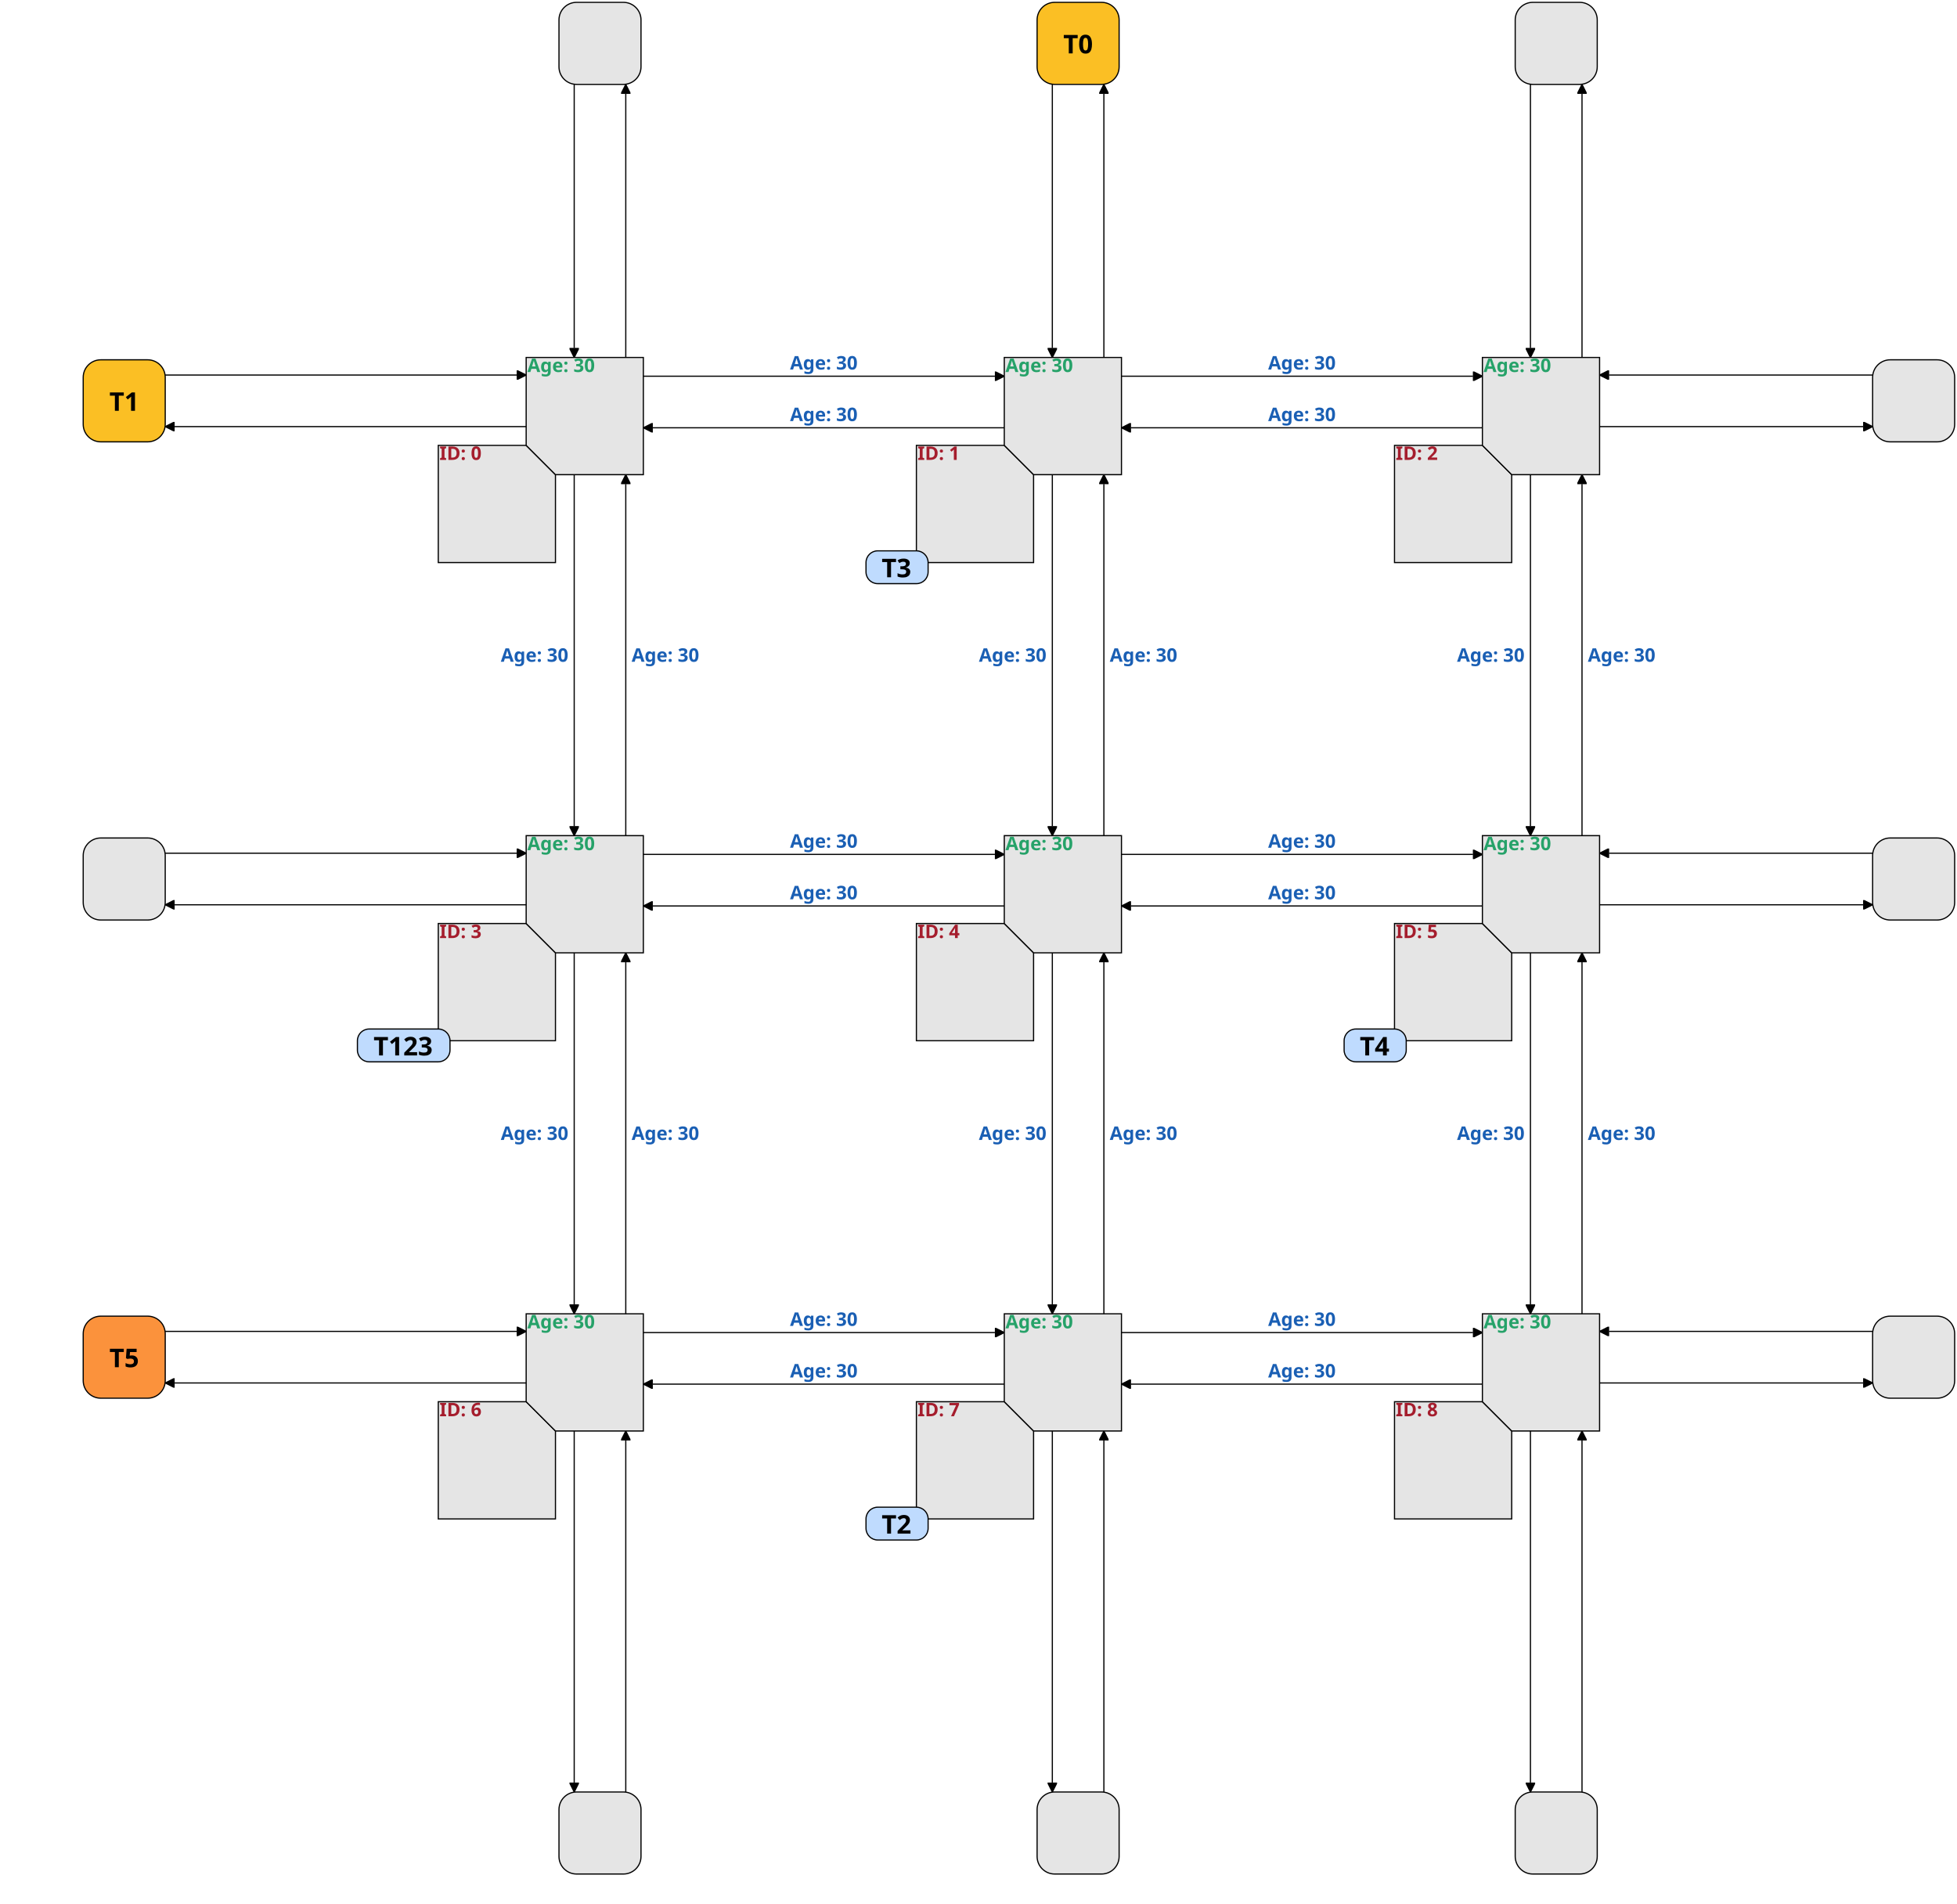
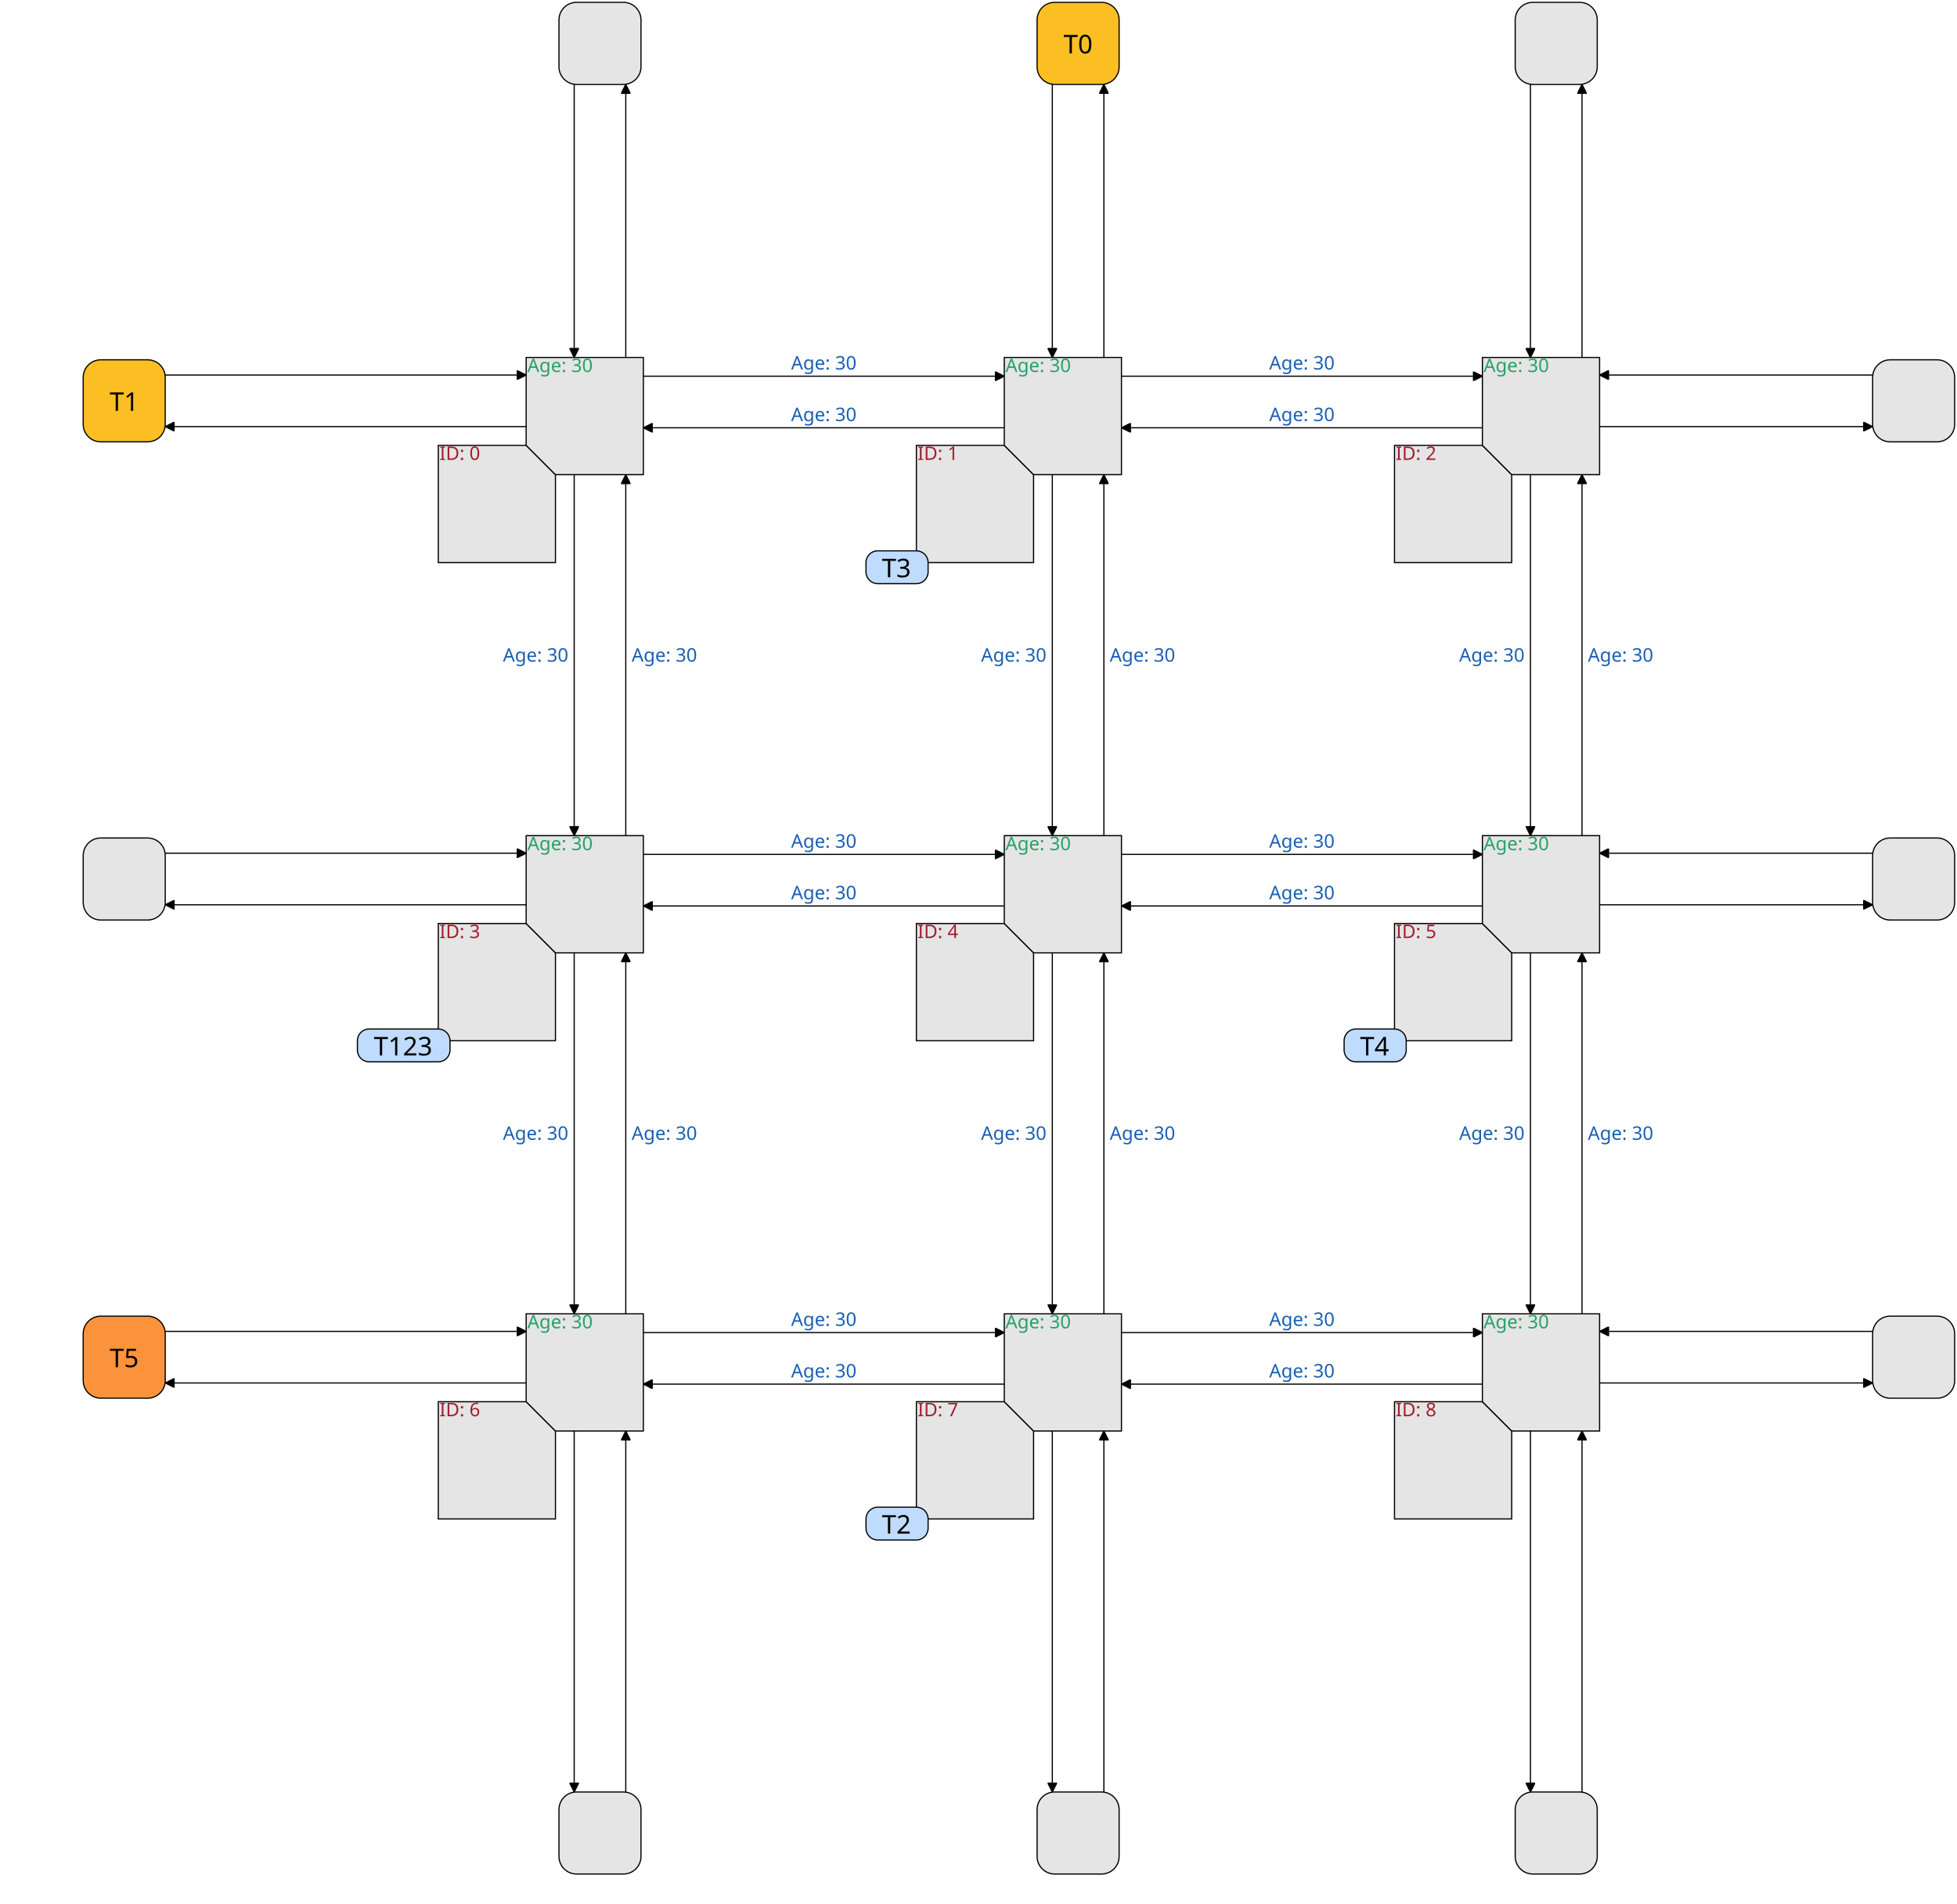
<svg xmlns="http://www.w3.org/2000/svg" preserveAspectRation="xMidYMid meet" class="mx-auto" viewBox="-869 -800 1670 1624">
  <defs>
    <marker id="arrowHead" orient="auto" markerWidth="8" markerHeight="8" refY="4">
      <path d="M0,0 M0,0 V8 L8,4 Z" fill="black" fill-rule="evenodd" stroke="black" stroke-linecap="butt" stroke-width="1" />
    </marker>
    <clipPath id="clip-c-0">
      <polygon points="-495 -420, -495 -320, -395 -320, -395 -395, -420 -420" />
    </clipPath>
    <clipPath id="clip-r-0">
      <polygon points="-420 -420, -420 -495, -320 -495, -320 -395, -395 -395" />
    </clipPath>
    <clipPath id="clip-c-1">
      <polygon points="-87 -420, -87 -320, 13 -320, 13 -395, -12 -420" />
    </clipPath>
    <clipPath id="clip-r-1">
      <polygon points="-12 -420, -12 -495, 88 -495, 88 -395, 13 -395" />
    </clipPath>
    <clipPath id="clip-c-2">
      <polygon points="321 -420, 321 -320, 421 -320, 421 -395, 396 -420" />
    </clipPath>
    <clipPath id="clip-r-2">
      <polygon points="396 -420, 396 -495, 496 -495, 496 -395, 421 -395" />
    </clipPath>
    <clipPath id="clip-c-3">
      <polygon points="-495 -12, -495 88, -395 88, -395 13, -420 -12" />
    </clipPath>
    <clipPath id="clip-r-3">
      <polygon points="-420 -12, -420 -87, -320 -87, -320 13, -395 13" />
    </clipPath>
    <clipPath id="clip-c-4">
      <polygon points="-87 -12, -87 88, 13 88, 13 13, -12 -12" />
    </clipPath>
    <clipPath id="clip-r-4">
      <polygon points="-12 -12, -12 -87, 88 -87, 88 13, 13 13" />
    </clipPath>
    <clipPath id="clip-c-5">
      <polygon points="321 -12, 321 88, 421 88, 421 13, 396 -12" />
    </clipPath>
    <clipPath id="clip-r-5">
      <polygon points="396 -12, 396 -87, 496 -87, 496 13, 421 13" />
    </clipPath>
    <clipPath id="clip-c-6">
      <polygon points="-495 396, -495 496, -395 496, -395 421, -420 396" />
    </clipPath>
    <clipPath id="clip-r-6">
      <polygon points="-420 396, -420 321, -320 321, -320 421, -395 421" />
    </clipPath>
    <clipPath id="clip-c-7">
      <polygon points="-87 396, -87 496, 13 496, 13 421, -12 396" />
    </clipPath>
    <clipPath id="clip-r-7">
      <polygon points="-12 396, -12 321, 88 321, 88 421, 13 421" />
    </clipPath>
    <clipPath id="clip-c-8">
      <polygon points="321 396, 321 496, 421 496, 421 421, 396 396" />
    </clipPath>
    <clipPath id="clip-r-8">
      <polygon points="396 396, 396 321, 496 321, 496 421, 421 421" />
    </clipPath>
  </defs>
  <style>.baseFill{fill: #e5e5e5;}</style>
  <g id="mainGroup">
    <g id="processingGroup" clip-path="url(#crop)">
      <g id="0">
        <path id="c0" d="M-495,-420 l0,100 l100,0 l0,-75 l-25,-25 l-75,0 Z" class="baseFill" fill-rule="evenodd" stroke="black" stroke-linecap="butt" stroke-width="1" />
        <path id="r0" d="M-420,-420 l0,-75 l100,0 l0,100 l-75,0 Z" class="baseFill" fill-rule="evenodd" stroke="black" stroke-linecap="butt" stroke-width="1" />
      </g>
      <g id="1">
        <path id="c1" d="M-87,-420 l0,100 l100,0 l0,-75 l-25,-25 l-75,0 Z" class="baseFill" fill-rule="evenodd" stroke="black" stroke-linecap="butt" stroke-width="1" />
        <path id="r1" d="M-12,-420 l0,-75 l100,0 l0,100 l-75,0 Z" class="baseFill" fill-rule="evenodd" stroke="black" stroke-linecap="butt" stroke-width="1" />
        <g>
          <rect x="-130" y="-330" width="53" height="28" rx="10" fill="#bfdbfe" stroke="black" stroke-width="1" />
-           <text x="-104" y="-316" font-size="22px" font-family="Roboto Mono" font-weight="bold" text-anchor="middle" dominant-baseline="central" fill="black">T3</text>
+           <text x="-104" y="-316" font-size="22px" font-family="Roboto Mono" font-weight="500" text-anchor="middle" dominant-baseline="central" fill="black">T3</text>
        </g>
      </g>
      <g id="2">
        <path id="c2" d="M321,-420 l0,100 l100,0 l0,-75 l-25,-25 l-75,0 Z" class="baseFill" fill-rule="evenodd" stroke="black" stroke-linecap="butt" stroke-width="1" />
        <path id="r2" d="M396,-420 l0,-75 l100,0 l0,100 l-75,0 Z" class="baseFill" fill-rule="evenodd" stroke="black" stroke-linecap="butt" stroke-width="1" />
      </g>
      <g id="3">
        <path id="c3" d="M-495,-12 l0,100 l100,0 l0,-75 l-25,-25 l-75,0 Z" class="baseFill" fill-rule="evenodd" stroke="black" stroke-linecap="butt" stroke-width="1" />
        <path id="r3" d="M-420,-12 l0,-75 l100,0 l0,100 l-75,0 Z" class="baseFill" fill-rule="evenodd" stroke="black" stroke-linecap="butt" stroke-width="1" />
        <g>
          <rect x="-564" y="78" width="79" height="28" rx="10" fill="#bfdbfe" stroke="black" stroke-width="1" />
-           <text x="-525" y="92" font-size="22px" font-family="Roboto Mono" font-weight="bold" text-anchor="middle" dominant-baseline="central" fill="black">T123</text>
+           <text x="-525" y="92" font-size="22px" font-family="Roboto Mono" font-weight="500" text-anchor="middle" dominant-baseline="central" fill="black">T123</text>
        </g>
      </g>
      <g id="4">
        <path id="c4" d="M-87,-12 l0,100 l100,0 l0,-75 l-25,-25 l-75,0 Z" class="baseFill" fill-rule="evenodd" stroke="black" stroke-linecap="butt" stroke-width="1" />
        <path id="r4" d="M-12,-12 l0,-75 l100,0 l0,100 l-75,0 Z" class="baseFill" fill-rule="evenodd" stroke="black" stroke-linecap="butt" stroke-width="1" />
      </g>
      <g id="5">
        <path id="c5" d="M321,-12 l0,100 l100,0 l0,-75 l-25,-25 l-75,0 Z" class="baseFill" fill-rule="evenodd" stroke="black" stroke-linecap="butt" stroke-width="1" />
        <path id="r5" d="M396,-12 l0,-75 l100,0 l0,100 l-75,0 Z" class="baseFill" fill-rule="evenodd" stroke="black" stroke-linecap="butt" stroke-width="1" />
        <g>
          <rect x="278" y="78" width="53" height="28" rx="10" fill="#bfdbfe" stroke="black" stroke-width="1" />
-           <text x="304" y="92" font-size="22px" font-family="Roboto Mono" font-weight="bold" text-anchor="middle" dominant-baseline="central" fill="black">T4</text>
+           <text x="304" y="92" font-size="22px" font-family="Roboto Mono" font-weight="500" text-anchor="middle" dominant-baseline="central" fill="black">T4</text>
        </g>
      </g>
      <g id="6">
        <path id="c6" d="M-495,396 l0,100 l100,0 l0,-75 l-25,-25 l-75,0 Z" class="baseFill" fill-rule="evenodd" stroke="black" stroke-linecap="butt" stroke-width="1" />
        <path id="r6" d="M-420,396 l0,-75 l100,0 l0,100 l-75,0 Z" class="baseFill" fill-rule="evenodd" stroke="black" stroke-linecap="butt" stroke-width="1" />
      </g>
      <g id="7">
        <path id="c7" d="M-87,396 l0,100 l100,0 l0,-75 l-25,-25 l-75,0 Z" class="baseFill" fill-rule="evenodd" stroke="black" stroke-linecap="butt" stroke-width="1" />
        <path id="r7" d="M-12,396 l0,-75 l100,0 l0,100 l-75,0 Z" class="baseFill" fill-rule="evenodd" stroke="black" stroke-linecap="butt" stroke-width="1" />
        <g>
          <rect x="-130" y="486" width="53" height="28" rx="10" fill="#bfdbfe" stroke="black" stroke-width="1" />
-           <text x="-104" y="500" font-size="22px" font-family="Roboto Mono" font-weight="bold" text-anchor="middle" dominant-baseline="central" fill="black">T2</text>
+           <text x="-104" y="500" font-size="22px" font-family="Roboto Mono" font-weight="500" text-anchor="middle" dominant-baseline="central" fill="black">T2</text>
        </g>
      </g>
      <g id="8">
        <path id="c8" d="M321,396 l0,100 l100,0 l0,-75 l-25,-25 l-75,0 Z" class="baseFill" fill-rule="evenodd" stroke="black" stroke-linecap="butt" stroke-width="1" />
        <path id="r8" d="M396,396 l0,-75 l100,0 l0,100 l-75,0 Z" class="baseFill" fill-rule="evenodd" stroke="black" stroke-linecap="butt" stroke-width="1" />
      </g>
    </g>
    <g>
      <g>
        <path d="M-379,-395 v300" fill-rule="evenodd" stroke="black" stroke-linecap="butt" stroke-width="1" marker-end="url(#arrowHead)" clip-path="url(#crop)" />
        <path d="M-320,-479 h300" fill-rule="evenodd" stroke="black" stroke-linecap="butt" stroke-width="1" marker-end="url(#arrowHead)" clip-path="url(#crop)" />
        <path d="M29,-395 v300" fill-rule="evenodd" stroke="black" stroke-linecap="butt" stroke-width="1" marker-end="url(#arrowHead)" clip-path="url(#crop)" />
        <path d="M-12,-435 h-300" fill-rule="evenodd" stroke="black" stroke-linecap="butt" stroke-width="1" marker-end="url(#arrowHead)" clip-path="url(#crop)" />
        <path d="M88,-479 h300" fill-rule="evenodd" stroke="black" stroke-linecap="butt" stroke-width="1" marker-end="url(#arrowHead)" clip-path="url(#crop)" />
        <path d="M437,-395 v300" fill-rule="evenodd" stroke="black" stroke-linecap="butt" stroke-width="1" marker-end="url(#arrowHead)" clip-path="url(#crop)" />
        <path d="M396,-435 h-300" fill-rule="evenodd" stroke="black" stroke-linecap="butt" stroke-width="1" marker-end="url(#arrowHead)" clip-path="url(#crop)" />
        <path d="M-335,-87 v-300" fill-rule="evenodd" stroke="black" stroke-linecap="butt" stroke-width="1" marker-end="url(#arrowHead)" clip-path="url(#crop)" />
        <path d="M-379,13 v300" fill-rule="evenodd" stroke="black" stroke-linecap="butt" stroke-width="1" marker-end="url(#arrowHead)" clip-path="url(#crop)" />
        <path d="M-320,-71 h300" fill-rule="evenodd" stroke="black" stroke-linecap="butt" stroke-width="1" marker-end="url(#arrowHead)" clip-path="url(#crop)" />
        <path d="M73,-87 v-300" fill-rule="evenodd" stroke="black" stroke-linecap="butt" stroke-width="1" marker-end="url(#arrowHead)" clip-path="url(#crop)" />
        <path d="M29,13 v300" fill-rule="evenodd" stroke="black" stroke-linecap="butt" stroke-width="1" marker-end="url(#arrowHead)" clip-path="url(#crop)" />
        <path d="M-12,-27 h-300" fill-rule="evenodd" stroke="black" stroke-linecap="butt" stroke-width="1" marker-end="url(#arrowHead)" clip-path="url(#crop)" />
        <path d="M88,-71 h300" fill-rule="evenodd" stroke="black" stroke-linecap="butt" stroke-width="1" marker-end="url(#arrowHead)" clip-path="url(#crop)" />
        <path d="M481,-87 v-300" fill-rule="evenodd" stroke="black" stroke-linecap="butt" stroke-width="1" marker-end="url(#arrowHead)" clip-path="url(#crop)" />
        <path d="M437,13 v300" fill-rule="evenodd" stroke="black" stroke-linecap="butt" stroke-width="1" marker-end="url(#arrowHead)" clip-path="url(#crop)" />
        <path d="M396,-27 h-300" fill-rule="evenodd" stroke="black" stroke-linecap="butt" stroke-width="1" marker-end="url(#arrowHead)" clip-path="url(#crop)" />
        <path d="M-335,321 v-300" fill-rule="evenodd" stroke="black" stroke-linecap="butt" stroke-width="1" marker-end="url(#arrowHead)" clip-path="url(#crop)" />
        <path d="M-320,337 h300" fill-rule="evenodd" stroke="black" stroke-linecap="butt" stroke-width="1" marker-end="url(#arrowHead)" clip-path="url(#crop)" />
        <path d="M73,321 v-300" fill-rule="evenodd" stroke="black" stroke-linecap="butt" stroke-width="1" marker-end="url(#arrowHead)" clip-path="url(#crop)" />
        <path d="M-12,381 h-300" fill-rule="evenodd" stroke="black" stroke-linecap="butt" stroke-width="1" marker-end="url(#arrowHead)" clip-path="url(#crop)" />
        <path d="M88,337 h300" fill-rule="evenodd" stroke="black" stroke-linecap="butt" stroke-width="1" marker-end="url(#arrowHead)" clip-path="url(#crop)" />
        <path d="M481,321 v-300" fill-rule="evenodd" stroke="black" stroke-linecap="butt" stroke-width="1" marker-end="url(#arrowHead)" clip-path="url(#crop)" />
        <path d="M396,381 h-300" fill-rule="evenodd" stroke="black" stroke-linecap="butt" stroke-width="1" marker-end="url(#arrowHead)" clip-path="url(#crop)" />
      </g>
      <g id="edgeConnetions" class="edgeData">
        <path d="M-379,-728 v225" fill-rule="evenodd" stroke="black" stroke-linecap="butt" stroke-width="1" marker-end="url(#arrowHead)" clip-path="url(#crop)" />
        <path d="M-728,-480 h300" fill-rule="evenodd" stroke="black" stroke-linecap="butt" stroke-width="1" marker-end="url(#arrowHead)" clip-path="url(#crop)" />
        <path d="M29,-728 v225" fill-rule="evenodd" stroke="black" stroke-linecap="butt" stroke-width="1" marker-end="url(#arrowHead)" clip-path="url(#crop)" />
        <path d="M437,-728 v225" fill-rule="evenodd" stroke="black" stroke-linecap="butt" stroke-width="1" marker-end="url(#arrowHead)" clip-path="url(#crop)" />
        <path d="M729,-480 h-225" fill-rule="evenodd" stroke="black" stroke-linecap="butt" stroke-width="1" marker-end="url(#arrowHead)" clip-path="url(#crop)" />
        <path d="M-728,-72 h300" fill-rule="evenodd" stroke="black" stroke-linecap="butt" stroke-width="1" marker-end="url(#arrowHead)" clip-path="url(#crop)" />
        <path d="M729,-72 h-225" fill-rule="evenodd" stroke="black" stroke-linecap="butt" stroke-width="1" marker-end="url(#arrowHead)" clip-path="url(#crop)" />
        <path d="M-335,729 v-300" fill-rule="evenodd" stroke="black" stroke-linecap="butt" stroke-width="1" marker-end="url(#arrowHead)" clip-path="url(#crop)" />
        <path d="M-728,336 h300" fill-rule="evenodd" stroke="black" stroke-linecap="butt" stroke-width="1" marker-end="url(#arrowHead)" clip-path="url(#crop)" />
        <path d="M73,729 v-300" fill-rule="evenodd" stroke="black" stroke-linecap="butt" stroke-width="1" marker-end="url(#arrowHead)" clip-path="url(#crop)" />
        <path d="M481,729 v-300" fill-rule="evenodd" stroke="black" stroke-linecap="butt" stroke-width="1" marker-end="url(#arrowHead)" clip-path="url(#crop)" />
        <path d="M729,336 h-225" fill-rule="evenodd" stroke="black" stroke-linecap="butt" stroke-width="1" marker-end="url(#arrowHead)" clip-path="url(#crop)" />
        <path d="M-335,-495 v-225" fill-rule="evenodd" stroke="black" stroke-linecap="butt" stroke-width="1" marker-end="url(#arrowHead)" clip-path="url(#crop)" />
        <path d="M-420,-436 h-300" fill-rule="evenodd" stroke="black" stroke-linecap="butt" stroke-width="1" marker-end="url(#arrowHead)" clip-path="url(#crop)" />
        <path d="M73,-495 v-225" fill-rule="evenodd" stroke="black" stroke-linecap="butt" stroke-width="1" marker-end="url(#arrowHead)" clip-path="url(#crop)" />
        <path d="M481,-495 v-225" fill-rule="evenodd" stroke="black" stroke-linecap="butt" stroke-width="1" marker-end="url(#arrowHead)" clip-path="url(#crop)" />
        <path d="M496,-436 h225" fill-rule="evenodd" stroke="black" stroke-linecap="butt" stroke-width="1" marker-end="url(#arrowHead)" clip-path="url(#crop)" />
        <path d="M-420,-28 h-300" fill-rule="evenodd" stroke="black" stroke-linecap="butt" stroke-width="1" marker-end="url(#arrowHead)" clip-path="url(#crop)" />
        <path d="M496,-28 h225" fill-rule="evenodd" stroke="black" stroke-linecap="butt" stroke-width="1" marker-end="url(#arrowHead)" clip-path="url(#crop)" />
        <path d="M-379,421 v300" fill-rule="evenodd" stroke="black" stroke-linecap="butt" stroke-width="1" marker-end="url(#arrowHead)" clip-path="url(#crop)" />
        <path d="M-420,380 h-300" fill-rule="evenodd" stroke="black" stroke-linecap="butt" stroke-width="1" marker-end="url(#arrowHead)" clip-path="url(#crop)" />
        <path d="M29,421 v300" fill-rule="evenodd" stroke="black" stroke-linecap="butt" stroke-width="1" marker-end="url(#arrowHead)" clip-path="url(#crop)" />
        <path d="M437,421 v300" fill-rule="evenodd" stroke="black" stroke-linecap="butt" stroke-width="1" marker-end="url(#arrowHead)" clip-path="url(#crop)" />
        <path d="M496,380 h225" fill-rule="evenodd" stroke="black" stroke-linecap="butt" stroke-width="1" marker-end="url(#arrowHead)" clip-path="url(#crop)" />
      </g>
    </g>
    <g id="information">
      <g clip-path="url(#crop)">
        <g clip-path="url(#clip-c-0)">
-           <text x="-494" y="-420" font-size="16px" font-family="Roboto Mono" font-weight="bold" text-anchor="start" dominant-baseline="text-before-edge" fill="#a51d2d">ID: 0</text>
+           <text x="-494" y="-420" font-size="16px" font-family="Roboto Mono" font-weight="500" text-anchor="start" dominant-baseline="text-before-edge" fill="#a51d2d">ID: 0</text>
        </g>
        <g clip-path="url(#clip-r-0)">
-           <text x="-419" y="-495" font-size="16px" font-family="Roboto Mono" font-weight="bold" text-anchor="start" dominant-baseline="text-before-edge" fill="#26a269">Age: 30</text>
-         </g>
-         <text x="-384" y="-241" font-size="16px" font-family="Roboto Mono" font-weight="bold" text-anchor="end" dominant-baseline="middle" fill="#1a5fb4">Age: 30</text>
-         <text x="-166" y="-480" font-size="16px" font-family="Roboto Mono" font-weight="bold" text-anchor="middle" dominant-baseline="text-after-edge" fill="#1a5fb4">Age: 30</text>
+           <text x="-419" y="-495" font-size="16px" font-family="Roboto Mono" font-weight="500" text-anchor="start" dominant-baseline="text-before-edge" fill="#26a269">Age: 30</text>
+         </g>
+         <text x="-384" y="-241" font-size="16px" font-family="Roboto Mono" font-weight="500" text-anchor="end" dominant-baseline="middle" fill="#1a5fb4">Age: 30</text>
+         <text x="-166" y="-480" font-size="16px" font-family="Roboto Mono" font-weight="500" text-anchor="middle" dominant-baseline="text-after-edge" fill="#1a5fb4">Age: 30</text>
      </g>
      <g clip-path="url(#crop)">
        <g clip-path="url(#clip-c-1)">
-           <text x="-86" y="-420" font-size="16px" font-family="Roboto Mono" font-weight="bold" text-anchor="start" dominant-baseline="text-before-edge" fill="#a51d2d">ID: 1</text>
+           <text x="-86" y="-420" font-size="16px" font-family="Roboto Mono" font-weight="500" text-anchor="start" dominant-baseline="text-before-edge" fill="#a51d2d">ID: 1</text>
        </g>
        <g clip-path="url(#clip-r-1)">
-           <text x="-11" y="-495" font-size="16px" font-family="Roboto Mono" font-weight="bold" text-anchor="start" dominant-baseline="text-before-edge" fill="#26a269">Age: 30</text>
-         </g>
-         <text x="24" y="-241" font-size="16px" font-family="Roboto Mono" font-weight="bold" text-anchor="end" dominant-baseline="middle" fill="#1a5fb4">Age: 30</text>
-         <text x="-166" y="-436" font-size="16px" font-family="Roboto Mono" font-weight="bold" text-anchor="middle" dominant-baseline="text-after-edge" fill="#1a5fb4">Age: 30</text>
-         <text x="242" y="-480" font-size="16px" font-family="Roboto Mono" font-weight="bold" text-anchor="middle" dominant-baseline="text-after-edge" fill="#1a5fb4">Age: 30</text>
+           <text x="-11" y="-495" font-size="16px" font-family="Roboto Mono" font-weight="500" text-anchor="start" dominant-baseline="text-before-edge" fill="#26a269">Age: 30</text>
+         </g>
+         <text x="24" y="-241" font-size="16px" font-family="Roboto Mono" font-weight="500" text-anchor="end" dominant-baseline="middle" fill="#1a5fb4">Age: 30</text>
+         <text x="-166" y="-436" font-size="16px" font-family="Roboto Mono" font-weight="500" text-anchor="middle" dominant-baseline="text-after-edge" fill="#1a5fb4">Age: 30</text>
+         <text x="242" y="-480" font-size="16px" font-family="Roboto Mono" font-weight="500" text-anchor="middle" dominant-baseline="text-after-edge" fill="#1a5fb4">Age: 30</text>
      </g>
      <g clip-path="url(#crop)">
        <g clip-path="url(#clip-c-2)">
-           <text x="322" y="-420" font-size="16px" font-family="Roboto Mono" font-weight="bold" text-anchor="start" dominant-baseline="text-before-edge" fill="#a51d2d">ID: 2</text>
+           <text x="322" y="-420" font-size="16px" font-family="Roboto Mono" font-weight="500" text-anchor="start" dominant-baseline="text-before-edge" fill="#a51d2d">ID: 2</text>
        </g>
        <g clip-path="url(#clip-r-2)">
-           <text x="397" y="-495" font-size="16px" font-family="Roboto Mono" font-weight="bold" text-anchor="start" dominant-baseline="text-before-edge" fill="#26a269">Age: 30</text>
-         </g>
-         <text x="432" y="-241" font-size="16px" font-family="Roboto Mono" font-weight="bold" text-anchor="end" dominant-baseline="middle" fill="#1a5fb4">Age: 30</text>
-         <text x="242" y="-436" font-size="16px" font-family="Roboto Mono" font-weight="bold" text-anchor="middle" dominant-baseline="text-after-edge" fill="#1a5fb4">Age: 30</text>
+           <text x="397" y="-495" font-size="16px" font-family="Roboto Mono" font-weight="500" text-anchor="start" dominant-baseline="text-before-edge" fill="#26a269">Age: 30</text>
+         </g>
+         <text x="432" y="-241" font-size="16px" font-family="Roboto Mono" font-weight="500" text-anchor="end" dominant-baseline="middle" fill="#1a5fb4">Age: 30</text>
+         <text x="242" y="-436" font-size="16px" font-family="Roboto Mono" font-weight="500" text-anchor="middle" dominant-baseline="text-after-edge" fill="#1a5fb4">Age: 30</text>
      </g>
      <g clip-path="url(#crop)">
        <g clip-path="url(#clip-c-3)">
-           <text x="-494" y="-12" font-size="16px" font-family="Roboto Mono" font-weight="bold" text-anchor="start" dominant-baseline="text-before-edge" fill="#a51d2d">ID: 3</text>
+           <text x="-494" y="-12" font-size="16px" font-family="Roboto Mono" font-weight="500" text-anchor="start" dominant-baseline="text-before-edge" fill="#a51d2d">ID: 3</text>
        </g>
        <g clip-path="url(#clip-r-3)">
-           <text x="-419" y="-87" font-size="16px" font-family="Roboto Mono" font-weight="bold" text-anchor="start" dominant-baseline="text-before-edge" fill="#26a269">Age: 30</text>
-         </g>
-         <text x="-330" y="-241" font-size="16px" font-family="Roboto Mono" font-weight="bold" text-anchor="start" dominant-baseline="middle" fill="#1a5fb4">Age: 30</text>
-         <text x="-384" y="167" font-size="16px" font-family="Roboto Mono" font-weight="bold" text-anchor="end" dominant-baseline="middle" fill="#1a5fb4">Age: 30</text>
-         <text x="-166" y="-72" font-size="16px" font-family="Roboto Mono" font-weight="bold" text-anchor="middle" dominant-baseline="text-after-edge" fill="#1a5fb4">Age: 30</text>
+           <text x="-419" y="-87" font-size="16px" font-family="Roboto Mono" font-weight="500" text-anchor="start" dominant-baseline="text-before-edge" fill="#26a269">Age: 30</text>
+         </g>
+         <text x="-330" y="-241" font-size="16px" font-family="Roboto Mono" font-weight="500" text-anchor="start" dominant-baseline="middle" fill="#1a5fb4">Age: 30</text>
+         <text x="-384" y="167" font-size="16px" font-family="Roboto Mono" font-weight="500" text-anchor="end" dominant-baseline="middle" fill="#1a5fb4">Age: 30</text>
+         <text x="-166" y="-72" font-size="16px" font-family="Roboto Mono" font-weight="500" text-anchor="middle" dominant-baseline="text-after-edge" fill="#1a5fb4">Age: 30</text>
      </g>
      <g clip-path="url(#crop)">
        <g clip-path="url(#clip-c-4)">
-           <text x="-86" y="-12" font-size="16px" font-family="Roboto Mono" font-weight="bold" text-anchor="start" dominant-baseline="text-before-edge" fill="#a51d2d">ID: 4</text>
+           <text x="-86" y="-12" font-size="16px" font-family="Roboto Mono" font-weight="500" text-anchor="start" dominant-baseline="text-before-edge" fill="#a51d2d">ID: 4</text>
        </g>
        <g clip-path="url(#clip-r-4)">
-           <text x="-11" y="-87" font-size="16px" font-family="Roboto Mono" font-weight="bold" text-anchor="start" dominant-baseline="text-before-edge" fill="#26a269">Age: 30</text>
-         </g>
-         <text x="78" y="-241" font-size="16px" font-family="Roboto Mono" font-weight="bold" text-anchor="start" dominant-baseline="middle" fill="#1a5fb4">Age: 30</text>
-         <text x="24" y="167" font-size="16px" font-family="Roboto Mono" font-weight="bold" text-anchor="end" dominant-baseline="middle" fill="#1a5fb4">Age: 30</text>
-         <text x="-166" y="-28" font-size="16px" font-family="Roboto Mono" font-weight="bold" text-anchor="middle" dominant-baseline="text-after-edge" fill="#1a5fb4">Age: 30</text>
-         <text x="242" y="-72" font-size="16px" font-family="Roboto Mono" font-weight="bold" text-anchor="middle" dominant-baseline="text-after-edge" fill="#1a5fb4">Age: 30</text>
+           <text x="-11" y="-87" font-size="16px" font-family="Roboto Mono" font-weight="500" text-anchor="start" dominant-baseline="text-before-edge" fill="#26a269">Age: 30</text>
+         </g>
+         <text x="78" y="-241" font-size="16px" font-family="Roboto Mono" font-weight="500" text-anchor="start" dominant-baseline="middle" fill="#1a5fb4">Age: 30</text>
+         <text x="24" y="167" font-size="16px" font-family="Roboto Mono" font-weight="500" text-anchor="end" dominant-baseline="middle" fill="#1a5fb4">Age: 30</text>
+         <text x="-166" y="-28" font-size="16px" font-family="Roboto Mono" font-weight="500" text-anchor="middle" dominant-baseline="text-after-edge" fill="#1a5fb4">Age: 30</text>
+         <text x="242" y="-72" font-size="16px" font-family="Roboto Mono" font-weight="500" text-anchor="middle" dominant-baseline="text-after-edge" fill="#1a5fb4">Age: 30</text>
      </g>
      <g clip-path="url(#crop)">
        <g clip-path="url(#clip-c-5)">
-           <text x="322" y="-12" font-size="16px" font-family="Roboto Mono" font-weight="bold" text-anchor="start" dominant-baseline="text-before-edge" fill="#a51d2d">ID: 5</text>
+           <text x="322" y="-12" font-size="16px" font-family="Roboto Mono" font-weight="500" text-anchor="start" dominant-baseline="text-before-edge" fill="#a51d2d">ID: 5</text>
        </g>
        <g clip-path="url(#clip-r-5)">
-           <text x="397" y="-87" font-size="16px" font-family="Roboto Mono" font-weight="bold" text-anchor="start" dominant-baseline="text-before-edge" fill="#26a269">Age: 30</text>
-         </g>
-         <text x="486" y="-241" font-size="16px" font-family="Roboto Mono" font-weight="bold" text-anchor="start" dominant-baseline="middle" fill="#1a5fb4">Age: 30</text>
-         <text x="432" y="167" font-size="16px" font-family="Roboto Mono" font-weight="bold" text-anchor="end" dominant-baseline="middle" fill="#1a5fb4">Age: 30</text>
-         <text x="242" y="-28" font-size="16px" font-family="Roboto Mono" font-weight="bold" text-anchor="middle" dominant-baseline="text-after-edge" fill="#1a5fb4">Age: 30</text>
+           <text x="397" y="-87" font-size="16px" font-family="Roboto Mono" font-weight="500" text-anchor="start" dominant-baseline="text-before-edge" fill="#26a269">Age: 30</text>
+         </g>
+         <text x="486" y="-241" font-size="16px" font-family="Roboto Mono" font-weight="500" text-anchor="start" dominant-baseline="middle" fill="#1a5fb4">Age: 30</text>
+         <text x="432" y="167" font-size="16px" font-family="Roboto Mono" font-weight="500" text-anchor="end" dominant-baseline="middle" fill="#1a5fb4">Age: 30</text>
+         <text x="242" y="-28" font-size="16px" font-family="Roboto Mono" font-weight="500" text-anchor="middle" dominant-baseline="text-after-edge" fill="#1a5fb4">Age: 30</text>
      </g>
      <g clip-path="url(#crop)">
        <g clip-path="url(#clip-c-6)">
-           <text x="-494" y="396" font-size="16px" font-family="Roboto Mono" font-weight="bold" text-anchor="start" dominant-baseline="text-before-edge" fill="#a51d2d">ID: 6</text>
+           <text x="-494" y="396" font-size="16px" font-family="Roboto Mono" font-weight="500" text-anchor="start" dominant-baseline="text-before-edge" fill="#a51d2d">ID: 6</text>
        </g>
        <g clip-path="url(#clip-r-6)">
-           <text x="-419" y="321" font-size="16px" font-family="Roboto Mono" font-weight="bold" text-anchor="start" dominant-baseline="text-before-edge" fill="#26a269">Age: 30</text>
-         </g>
-         <text x="-330" y="167" font-size="16px" font-family="Roboto Mono" font-weight="bold" text-anchor="start" dominant-baseline="middle" fill="#1a5fb4">Age: 30</text>
-         <text x="-166" y="336" font-size="16px" font-family="Roboto Mono" font-weight="bold" text-anchor="middle" dominant-baseline="text-after-edge" fill="#1a5fb4">Age: 30</text>
+           <text x="-419" y="321" font-size="16px" font-family="Roboto Mono" font-weight="500" text-anchor="start" dominant-baseline="text-before-edge" fill="#26a269">Age: 30</text>
+         </g>
+         <text x="-330" y="167" font-size="16px" font-family="Roboto Mono" font-weight="500" text-anchor="start" dominant-baseline="middle" fill="#1a5fb4">Age: 30</text>
+         <text x="-166" y="336" font-size="16px" font-family="Roboto Mono" font-weight="500" text-anchor="middle" dominant-baseline="text-after-edge" fill="#1a5fb4">Age: 30</text>
      </g>
      <g clip-path="url(#crop)">
        <g clip-path="url(#clip-c-7)">
-           <text x="-86" y="396" font-size="16px" font-family="Roboto Mono" font-weight="bold" text-anchor="start" dominant-baseline="text-before-edge" fill="#a51d2d">ID: 7</text>
+           <text x="-86" y="396" font-size="16px" font-family="Roboto Mono" font-weight="500" text-anchor="start" dominant-baseline="text-before-edge" fill="#a51d2d">ID: 7</text>
        </g>
        <g clip-path="url(#clip-r-7)">
-           <text x="-11" y="321" font-size="16px" font-family="Roboto Mono" font-weight="bold" text-anchor="start" dominant-baseline="text-before-edge" fill="#26a269">Age: 30</text>
-         </g>
-         <text x="78" y="167" font-size="16px" font-family="Roboto Mono" font-weight="bold" text-anchor="start" dominant-baseline="middle" fill="#1a5fb4">Age: 30</text>
-         <text x="-166" y="380" font-size="16px" font-family="Roboto Mono" font-weight="bold" text-anchor="middle" dominant-baseline="text-after-edge" fill="#1a5fb4">Age: 30</text>
-         <text x="242" y="336" font-size="16px" font-family="Roboto Mono" font-weight="bold" text-anchor="middle" dominant-baseline="text-after-edge" fill="#1a5fb4">Age: 30</text>
+           <text x="-11" y="321" font-size="16px" font-family="Roboto Mono" font-weight="500" text-anchor="start" dominant-baseline="text-before-edge" fill="#26a269">Age: 30</text>
+         </g>
+         <text x="78" y="167" font-size="16px" font-family="Roboto Mono" font-weight="500" text-anchor="start" dominant-baseline="middle" fill="#1a5fb4">Age: 30</text>
+         <text x="-166" y="380" font-size="16px" font-family="Roboto Mono" font-weight="500" text-anchor="middle" dominant-baseline="text-after-edge" fill="#1a5fb4">Age: 30</text>
+         <text x="242" y="336" font-size="16px" font-family="Roboto Mono" font-weight="500" text-anchor="middle" dominant-baseline="text-after-edge" fill="#1a5fb4">Age: 30</text>
      </g>
      <g clip-path="url(#crop)">
        <g clip-path="url(#clip-c-8)">
-           <text x="322" y="396" font-size="16px" font-family="Roboto Mono" font-weight="bold" text-anchor="start" dominant-baseline="text-before-edge" fill="#a51d2d">ID: 8</text>
+           <text x="322" y="396" font-size="16px" font-family="Roboto Mono" font-weight="500" text-anchor="start" dominant-baseline="text-before-edge" fill="#a51d2d">ID: 8</text>
        </g>
        <g clip-path="url(#clip-r-8)">
-           <text x="397" y="321" font-size="16px" font-family="Roboto Mono" font-weight="bold" text-anchor="start" dominant-baseline="text-before-edge" fill="#26a269">Age: 30</text>
-         </g>
-         <text x="486" y="167" font-size="16px" font-family="Roboto Mono" font-weight="bold" text-anchor="start" dominant-baseline="middle" fill="#1a5fb4">Age: 30</text>
-         <text x="242" y="380" font-size="16px" font-family="Roboto Mono" font-weight="bold" text-anchor="middle" dominant-baseline="text-after-edge" fill="#1a5fb4">Age: 30</text>
+           <text x="397" y="321" font-size="16px" font-family="Roboto Mono" font-weight="500" text-anchor="start" dominant-baseline="text-before-edge" fill="#26a269">Age: 30</text>
+         </g>
+         <text x="486" y="167" font-size="16px" font-family="Roboto Mono" font-weight="500" text-anchor="start" dominant-baseline="middle" fill="#1a5fb4">Age: 30</text>
+         <text x="242" y="380" font-size="16px" font-family="Roboto Mono" font-weight="500" text-anchor="middle" dominant-baseline="text-after-edge" fill="#1a5fb4">Age: 30</text>
      </g>
    </g>
    <g id="sinksSources" clip-path="url(#crop)" class="edgeData">
      <g>
        <rect x="-392" y="-798" width="70" height="70" rx="15" fill="#e5e5e5" stroke="black" stroke-width="1" />
      </g>
      <g>
        <rect x="-798" y="-493" width="70" height="70" rx="15" fill="#fbbf24" stroke="black" stroke-width="1" />
-         <text x="-763" y="-458" font-size="22px" font-family="Roboto Mono" font-weight="bold" text-anchor="middle" dominant-baseline="central" fill="black" class="edgeData">T1</text>
+         <text x="-763" y="-458" font-size="22px" font-family="Roboto Mono" font-weight="500" text-anchor="middle" dominant-baseline="central" fill="black" class="edgeData">T1</text>
      </g>
      <g>
        <rect x="16" y="-798" width="70" height="70" rx="15" fill="#fbbf24" stroke="black" stroke-width="1" />
-         <text x="51" y="-763" font-size="22px" font-family="Roboto Mono" font-weight="bold" text-anchor="middle" dominant-baseline="central" fill="black" class="edgeData">T0</text>
+         <text x="51" y="-763" font-size="22px" font-family="Roboto Mono" font-weight="500" text-anchor="middle" dominant-baseline="central" fill="black" class="edgeData">T0</text>
      </g>
      <g>
        <rect x="424" y="-798" width="70" height="70" rx="15" fill="#e5e5e5" stroke="black" stroke-width="1" />
      </g>
      <g>
        <rect x="729" y="-493" width="70" height="70" rx="15" fill="#e5e5e5" stroke="black" stroke-width="1" />
      </g>
      <g>
        <rect x="-798" y="-85" width="70" height="70" rx="15" fill="#e5e5e5" stroke="black" stroke-width="1" />
      </g>
      <g>
        <rect x="729" y="-85" width="70" height="70" rx="15" fill="#e5e5e5" stroke="black" stroke-width="1" />
      </g>
      <g>
        <rect x="-392" y="729" width="70" height="70" rx="15" fill="#e5e5e5" stroke="black" stroke-width="1" />
      </g>
      <g>
        <rect x="-798" y="323" width="70" height="70" rx="15" fill="#fb923c" stroke="black" stroke-width="1" />
-         <text x="-763" y="358" font-size="22px" font-family="Roboto Mono" font-weight="bold" text-anchor="middle" dominant-baseline="central" fill="black" class="edgeData">T5</text>
+         <text x="-763" y="358" font-size="22px" font-family="Roboto Mono" font-weight="500" text-anchor="middle" dominant-baseline="central" fill="black" class="edgeData">T5</text>
      </g>
      <g>
        <rect x="16" y="729" width="70" height="70" rx="15" fill="#e5e5e5" stroke="black" stroke-width="1" />
      </g>
      <g>
        <rect x="424" y="729" width="70" height="70" rx="15" fill="#e5e5e5" stroke="black" stroke-width="1" />
      </g>
      <g>
        <rect x="729" y="323" width="70" height="70" rx="15" fill="#e5e5e5" stroke="black" stroke-width="1" />
      </g>
    </g>
  </g>
</svg>
